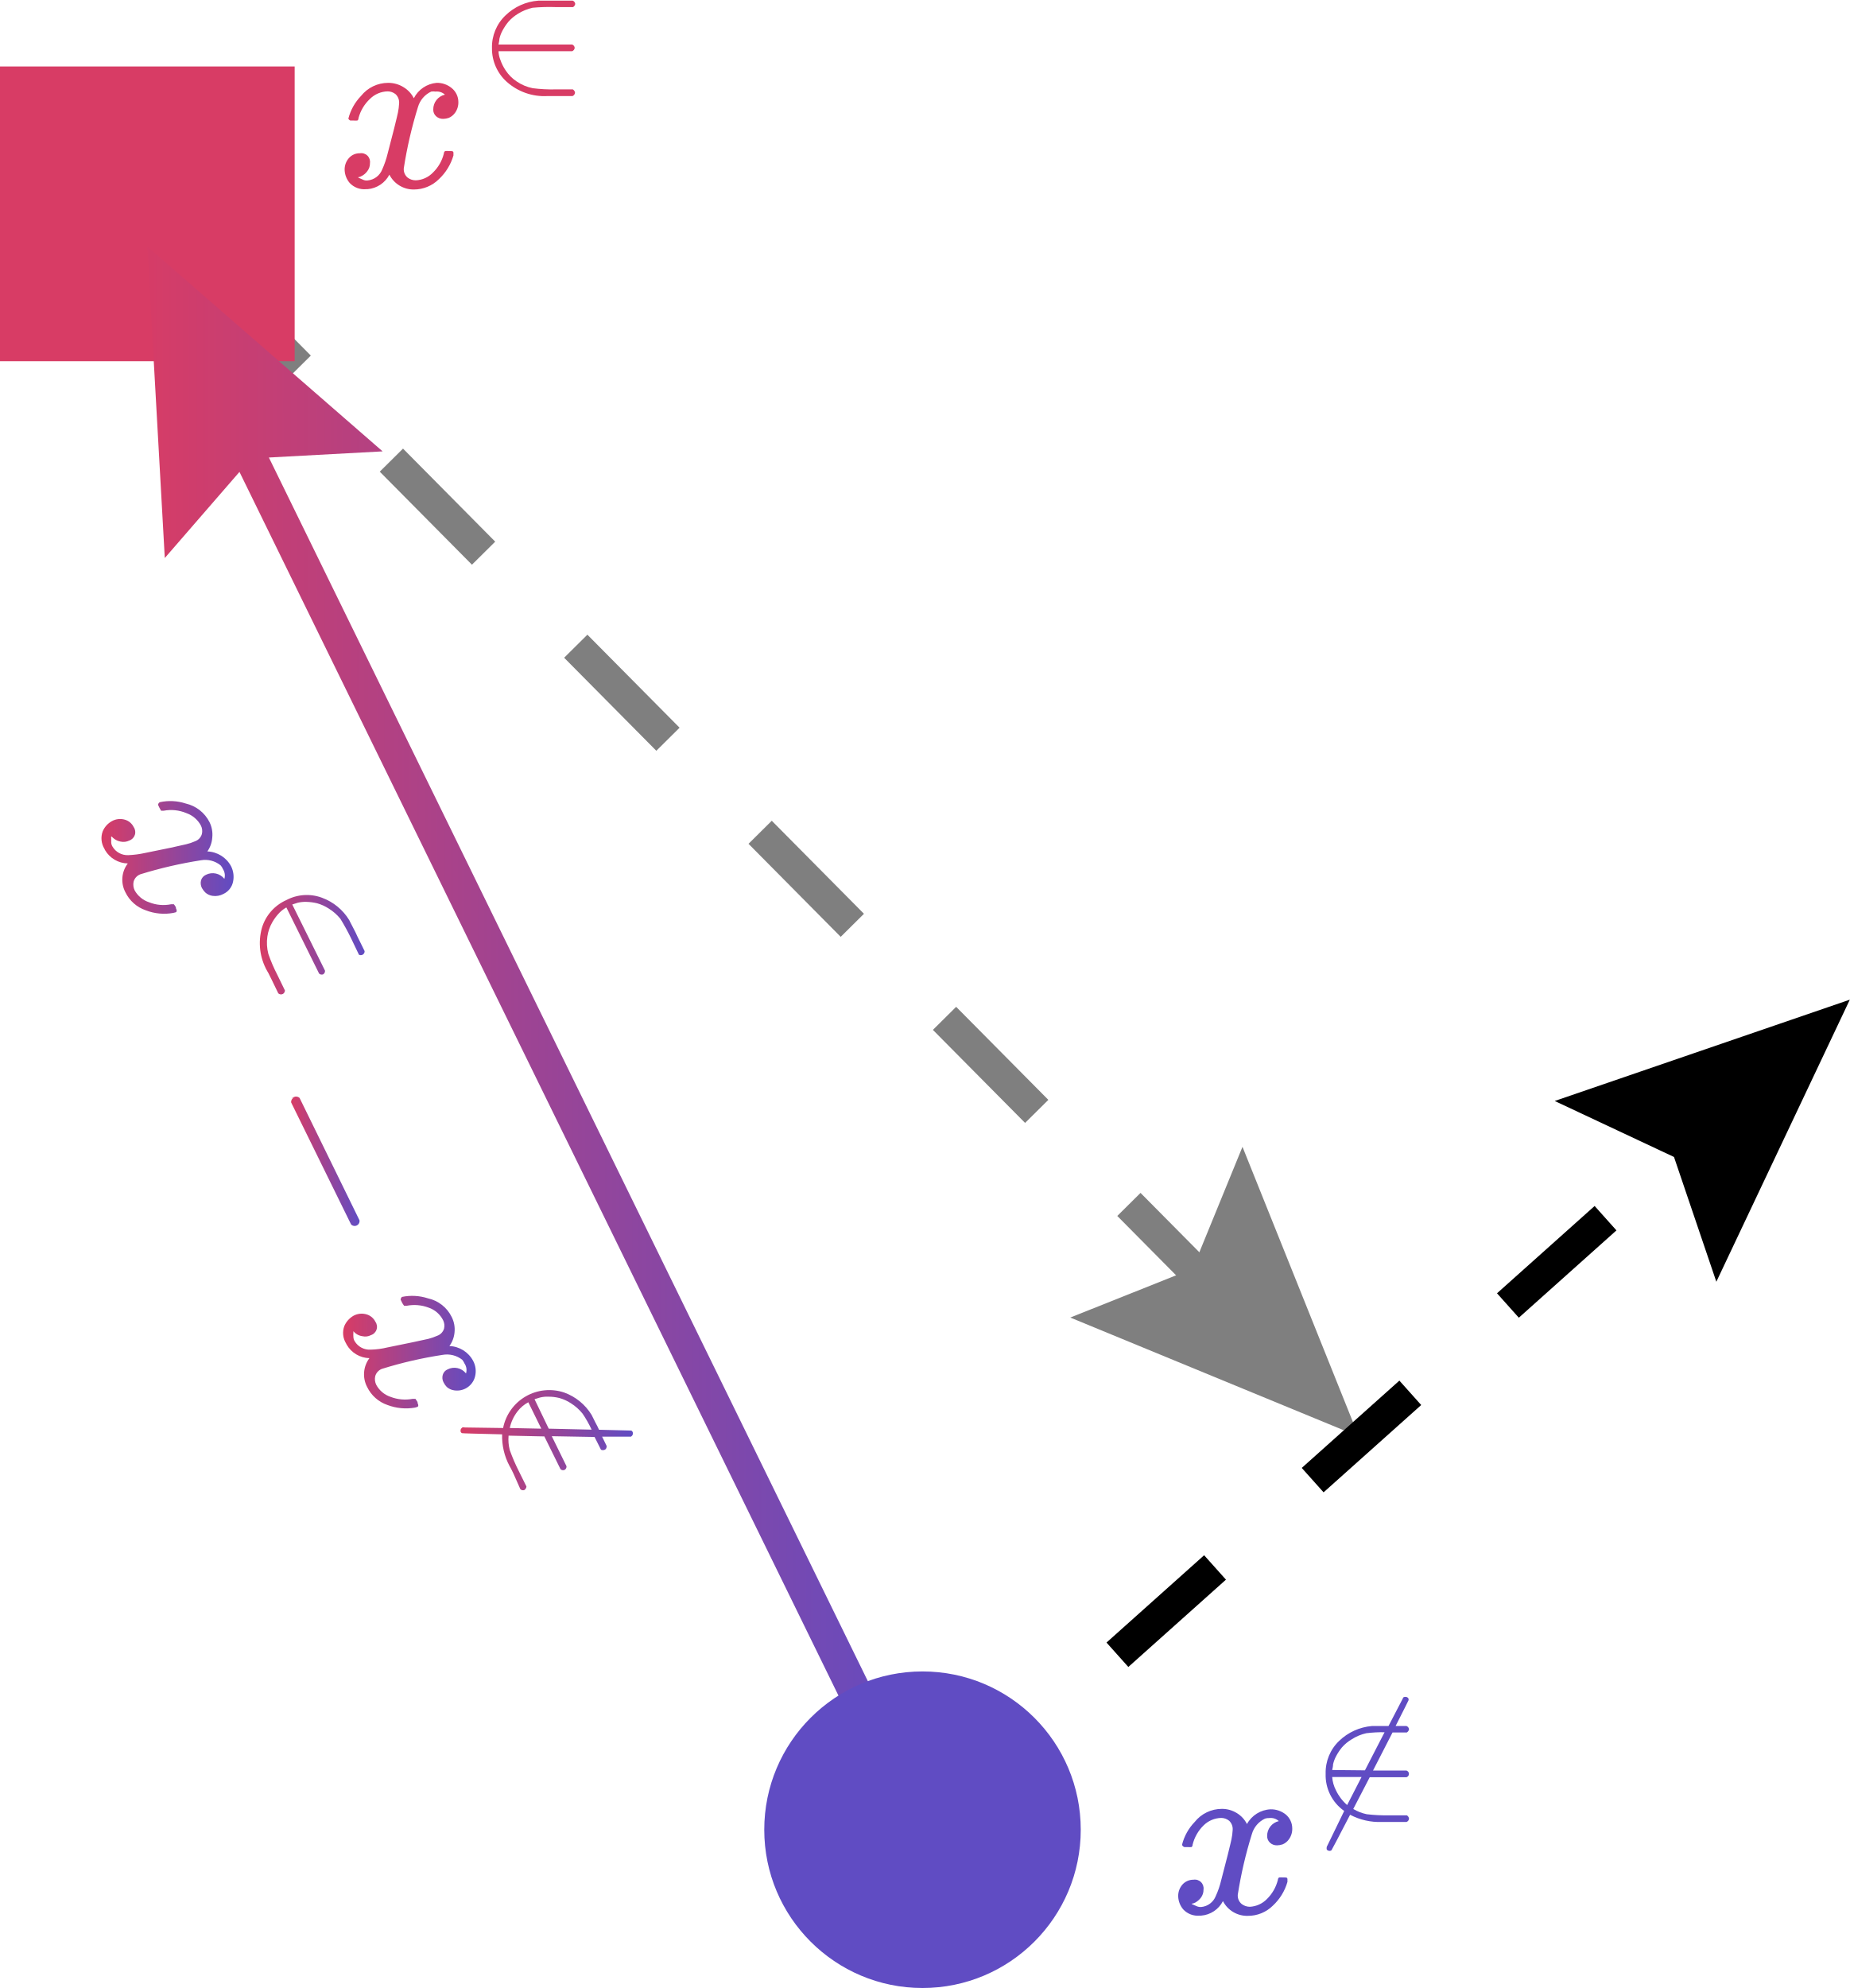
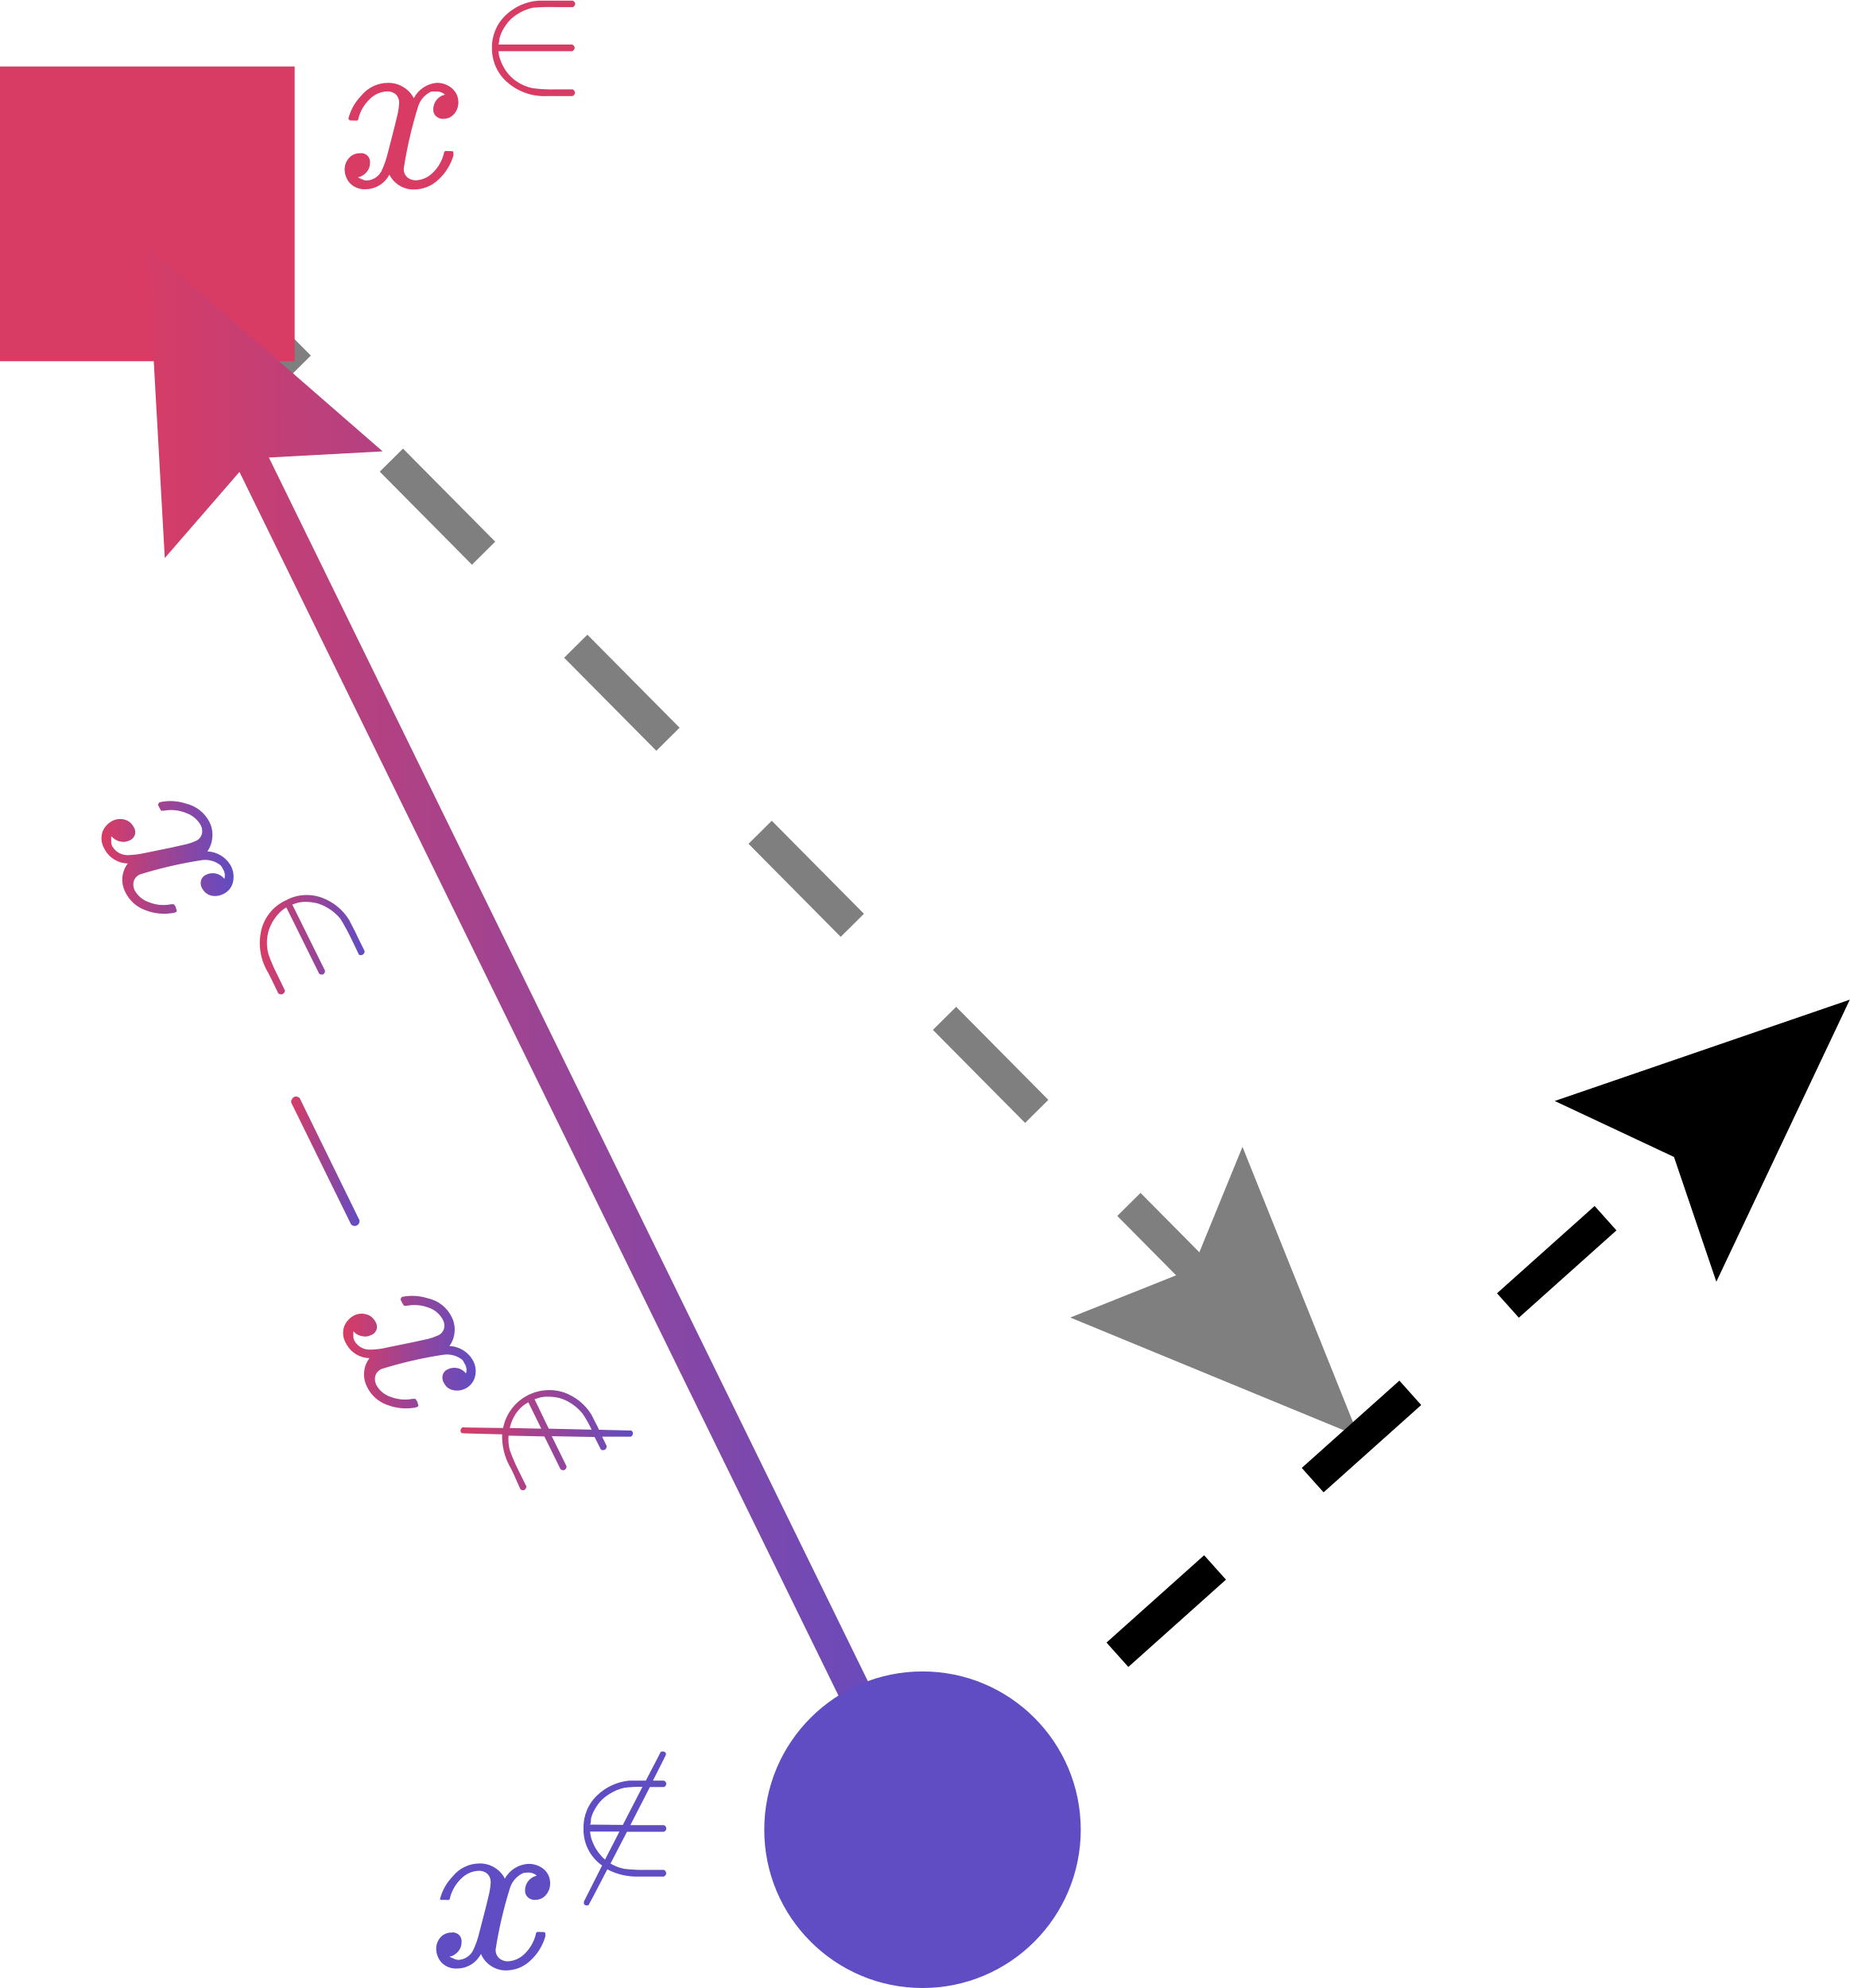
<svg xmlns="http://www.w3.org/2000/svg" xmlns:xlink="http://www.w3.org/1999/xlink" viewBox="0 0 169.5 182.12">
  <defs>
    <style>.cls-1{opacity:0.5;}.cls-2,.cls-4{fill:none;stroke-miterlimit:10;stroke-width:3px;}.cls-2{stroke:#000;stroke-dasharray:12 12;}.cls-3{fill:#d83c65;}.cls-4{stroke:url(#linear-gradient);}.cls-5{fill:url(#linear-gradient-2);}.cls-6{fill:#604cc3;}.cls-7{fill:url(#linear-gradient-3);}.cls-8{fill:url(#linear-gradient-4);}.cls-9{fill:url(#linear-gradient-5);}.cls-10{fill:url(#linear-gradient-6);}.cls-11{fill:url(#linear-gradient-7);}</style>
    <linearGradient id="linear-gradient" x1="12.15" y1="103.13" x2="85.85" y2="103.13" gradientUnits="userSpaceOnUse">
      <stop offset="0" stop-color="#d83c65" />
      <stop offset="1" stop-color="#604cc3" />
    </linearGradient>
    <linearGradient id="linear-gradient-2" x1="12.15" y1="36.85" x2="85.85" y2="36.85" xlink:href="#linear-gradient" />
    <linearGradient id="linear-gradient-3" x1="9.3" y1="78.54" x2="21.4" y2="78.54" xlink:href="#linear-gradient" />
    <linearGradient id="linear-gradient-4" x1="23.81" y1="86.54" x2="33.42" y2="86.54" xlink:href="#linear-gradient" />
    <linearGradient id="linear-gradient-5" x1="26.68" y1="106.38" x2="32.94" y2="106.38" xlink:href="#linear-gradient" />
    <linearGradient id="linear-gradient-6" x1="31.49" y1="123.87" x2="43.59" y2="123.87" xlink:href="#linear-gradient" />
    <linearGradient id="linear-gradient-7" x1="42.17" y1="131.87" x2="58.01" y2="131.87" xlink:href="#linear-gradient" />
  </defs>
  <g id="Layer_2" data-name="Layer 2">
    <g id="width">
      <g id="projection" class="cls-1">
        <line class="cls-2" x1="111.89" y1="118.86" x2="13.5" y2="19.59" />
        <polygon points="113.85 105.06 109.28 116.23 98.07 120.7 124.5 131.59 113.85 105.06" />
      </g>
      <g id="red_copy_2" data-name="red copy 2">
        <rect class="cls-3" y="6.09" width="27" height="27" />
      </g>
      <line class="cls-4" x1="84.5" y1="167.59" x2="21.38" y2="38.67" />
      <polygon class="cls-5" points="35.06 41.35 23.01 42 15.1 51.12 13.5 22.59 35.06 41.35" />
      <line class="cls-2" x1="84.5" y1="167.59" x2="156.15" y2="103.52" />
      <polygon points="157.27 117.42 153.39 105.99 142.46 100.86 169.5 91.58 157.27 117.42" />
      <g id="blue_copy_2" data-name="blue copy 2">
        <circle class="cls-6" cx="84.53" cy="167.62" r="14.5" />
      </g>
      <path id="MJX-11-TEX-I-1D465" class="cls-7" d="M14.64,73.49a4.52,4.52,0,0,1,2.38.12,3.25,3.25,0,0,1,2.18,1.71,2.56,2.56,0,0,1,.25,1.41A2.49,2.49,0,0,1,19,78a2.57,2.57,0,0,1,2.17,1.35,2.16,2.16,0,0,1,.18,1.45,1.58,1.58,0,0,1-.87,1.09,1.61,1.61,0,0,1-1,.18,1.23,1.23,0,0,1-.68-.32,2,2,0,0,1-.3-.4,1,1,0,0,1-.08-.7.81.81,0,0,1,.45-.51,1.37,1.37,0,0,1,1.69.37,1.08,1.08,0,0,0-.13-.89,1.11,1.11,0,0,0-.22-.35,2.24,2.24,0,0,0-1.8-.46,39.13,39.13,0,0,0-5.54,1.28,1,1,0,0,0-.63.69,1.26,1.26,0,0,0,.1.79,2.36,2.36,0,0,0,1.33,1.09,3.51,3.51,0,0,0,2,.18c.14,0,.23,0,.26,0a1,1,0,0,1,.19.29l0,.07c.1.2.09.32,0,.37l-.23.06a4.65,4.65,0,0,1-2.54-.24,3.23,3.23,0,0,1-1.86-1.65,2.46,2.46,0,0,1,.22-2.64,2.47,2.47,0,0,1-2.09-1.23l-.05-.11a1.84,1.84,0,0,1-.16-1.6,1.92,1.92,0,0,1,.85-.94,1.55,1.55,0,0,1,1.18-.13,1.29,1.29,0,0,1,.81.68.81.81,0,0,1-.4,1.23,1.21,1.21,0,0,1-.79.1,1.4,1.4,0,0,1-.6-.26,1.79,1.79,0,0,1-.22-.2l-.05,0a.32.32,0,0,0,0,.15c0,.1,0,.23,0,.38a.81.81,0,0,0,.12.39,1.6,1.6,0,0,0,1.45.78,8.66,8.66,0,0,0,1.53-.2l2.35-.48,1.43-.32a4.78,4.78,0,0,0,.8-.27,1,1,0,0,0,.63-.67,1.14,1.14,0,0,0-.09-.77,2.41,2.41,0,0,0-1.33-1.14A3.62,3.62,0,0,0,15,74.27q-.18,0-.24,0L14.61,74l-.13-.27A.33.33,0,0,1,14.64,73.49Z" />
      <path id="MJX-11-TEX-N-2208" class="cls-8" d="M26.23,82.46a4,4,0,0,1,3.27-.22A4.89,4.89,0,0,1,32,84.29l.12.24.29.56c.12.23.24.46.33.68l.67,1.36a.35.35,0,0,1-.18.33.37.37,0,0,1-.34,0L32.19,86a19.65,19.65,0,0,0-1-1.83,4.26,4.26,0,0,0-1.07-.94,3.86,3.86,0,0,0-1.06-.48,4.63,4.63,0,0,0-1-.13,3,3,0,0,0-.78.08l-.5.16h0l3,6.06a.35.35,0,0,1-.17.34.36.36,0,0,1-.37-.07l-3-6.06h0a2.92,2.92,0,0,0-.63.48,4.38,4.38,0,0,0-.66.88,3.63,3.63,0,0,0-.45,1.3,4,4,0,0,0,.09,1.6,14.32,14.32,0,0,0,.83,1.93l.69,1.42a.39.39,0,0,1-.18.31A.37.37,0,0,1,25.5,91l-.64-1.32-.17-.34a3.16,3.16,0,0,0-.21-.39A5.18,5.18,0,0,1,24,85,4.06,4.06,0,0,1,26.23,82.46Z" />
      <path id="MJX-11-TEX-N-2212" class="cls-9" d="M26.68,100.62l.25-.12a.47.47,0,0,1,.52.08l5.49,11.21a.45.45,0,0,1-.77.38L26.68,101a.45.45,0,0,1,.25-.46Z" />
      <path id="MJX-11-TEX-I-1D465-2" data-name="MJX-11-TEX-I-1D465" class="cls-10" d="M36.83,118.81a4.65,4.65,0,0,1,2.38.13,3.17,3.17,0,0,1,2.18,1.71,2.53,2.53,0,0,1,.26,1.4,2.5,2.5,0,0,1-.47,1.26,2.57,2.57,0,0,1,2.17,1.35,2,2,0,0,1,.18,1.44,1.7,1.7,0,0,1-1.91,1.27,1.27,1.27,0,0,1-.68-.31,1.64,1.64,0,0,1-.29-.41.92.92,0,0,1-.08-.7.78.78,0,0,1,.44-.5,1.36,1.36,0,0,1,1.69.37,1.06,1.06,0,0,0-.13-.9,1.58,1.58,0,0,0-.21-.35,2.27,2.27,0,0,0-1.81-.45A37.61,37.61,0,0,0,35,125.4a1,1,0,0,0-.62.68,1.19,1.19,0,0,0,.1.79,2.32,2.32,0,0,0,1.32,1.1,3.69,3.69,0,0,0,2,.18c.15,0,.24,0,.27,0a2.84,2.84,0,0,1,.19.29l0,.08c.09.19.09.31,0,.36l-.23.07a4.8,4.8,0,0,1-2.53-.24,3.23,3.23,0,0,1-1.86-1.65,2.48,2.48,0,0,1,.21-2.64,2.47,2.47,0,0,1-2.08-1.23l-.06-.12a1.82,1.82,0,0,1-.16-1.59,2,2,0,0,1,.85-.95,1.57,1.57,0,0,1,1.19-.12,1.31,1.31,0,0,1,.81.68.8.8,0,0,1-.41,1.22,1.12,1.12,0,0,1-.78.1,1.3,1.3,0,0,1-.83-.46l0,0s0,0,0,.15a2.43,2.43,0,0,0,0,.37.82.82,0,0,0,.12.4,1.59,1.59,0,0,0,1.46.77,7.19,7.19,0,0,0,1.53-.2l2.34-.48,1.43-.31a5.21,5.21,0,0,0,.8-.28,1,1,0,0,0,.63-.66,1.13,1.13,0,0,0-.09-.77,2.32,2.32,0,0,0-1.33-1.15,3.68,3.68,0,0,0-2-.17q-.2,0-.24,0a1.73,1.73,0,0,1-.19-.29l-.13-.27A.39.39,0,0,1,36.83,118.81Z" />
      <path id="MJX-11-TEX-N-2209" class="cls-11" d="M46.1,130.82a4.31,4.31,0,0,1,5.6-3.25,4.88,4.88,0,0,1,2.51,2.05l.1.2.26.52c.12.21.22.42.32.64l2.86.07c.09,0,.17,0,.23.16a.25.25,0,0,1,0,.19.22.22,0,0,1-.08.14l-.08.07s-.9,0-2.65,0l.42.86c0,.17-.06.29-.17.34a.42.42,0,0,1-.35,0l-.59-1.17-3.92-.07,1.35,2.75a.35.35,0,0,1-.18.34.34.34,0,0,1-.37-.07l-1.48-3-3.28-.07a3.94,3.94,0,0,0,.11,1.32,16.64,16.64,0,0,0,.83,1.93l.7,1.41a.45.45,0,0,1-.19.32.34.34,0,0,1-.37-.08L47.05,135l-.16-.33c-.08-.15-.14-.28-.2-.37a5.77,5.77,0,0,1-.68-2.9c-2.44-.06-3.67-.09-3.69-.11a.25.25,0,0,1-.11-.13.39.39,0,0,1,0-.18.19.19,0,0,1,.07-.13l.08-.08a.35.35,0,0,1,.23,0Zm.61,0,2.89.06-1.19-2.42,0,0a3.07,3.07,0,0,0-1,.85A3.78,3.78,0,0,0,46.71,130.82Zm3.57.06,3.93.09a10.17,10.17,0,0,0-.83-1.47,4.33,4.33,0,0,0-1.07-.95,3.73,3.73,0,0,0-1.06-.48,4.07,4.07,0,0,0-1-.12,2.65,2.65,0,0,0-.78.08l-.49.15,0,0Z" />
-       <path id="MJX-11-TEX-I-1D465-3" data-name="MJX-11-TEX-I-1D465" class="cls-6" d="M108.31,169a4.63,4.63,0,0,1,1.16-2.09,3.18,3.18,0,0,1,2.49-1.2,2.57,2.57,0,0,1,1.38.39,2.48,2.48,0,0,1,.92,1,2.6,2.6,0,0,1,2.17-1.35,2.16,2.16,0,0,1,1.38.47,1.66,1.66,0,0,1,.6,1.27,1.62,1.62,0,0,1-.3,1,1.3,1.3,0,0,1-.58.47,1.66,1.66,0,0,1-.5.09.92.92,0,0,1-.66-.24.81.81,0,0,1-.26-.62,1.38,1.38,0,0,1,1.07-1.36,1.09,1.09,0,0,0-.86-.28,1.25,1.25,0,0,0-.4.05,2.24,2.24,0,0,0-1.21,1.42,38.88,38.88,0,0,0-1.29,5.54,1,1,0,0,0,.35.86,1.24,1.24,0,0,0,.75.26,2.36,2.36,0,0,0,1.57-.71,3.72,3.72,0,0,0,1-1.74c0-.15.09-.23.13-.24a2.17,2.17,0,0,1,.34,0h.09c.21,0,.32,0,.32.17a2.42,2.42,0,0,1,0,.24,4.77,4.77,0,0,1-1.33,2.17,3.23,3.23,0,0,1-2.3.94,2.49,2.49,0,0,1-2.28-1.35,2.46,2.46,0,0,1-2,1.33h-.13a1.83,1.83,0,0,1-1.5-.56,1.94,1.94,0,0,1-.47-1.18,1.57,1.57,0,0,1,.4-1.12,1.34,1.34,0,0,1,1-.43.8.8,0,0,1,.92.9,1.2,1.2,0,0,1-.25.76,1.69,1.69,0,0,1-.5.43,1,1,0,0,1-.28.1l-.06,0s0,.05.13.09l.34.15a.87.87,0,0,0,.41.07,1.59,1.59,0,0,0,1.33-1,7.56,7.56,0,0,0,.5-1.46c.2-.75.4-1.52.6-2.32s.31-1.28.34-1.42a5.63,5.63,0,0,0,.11-.84,1.05,1.05,0,0,0-.32-.86,1.16,1.16,0,0,0-.73-.26,2.37,2.37,0,0,0-1.62.69,3.7,3.7,0,0,0-1,1.76c0,.13-.06.2-.11.22a2,2,0,0,1-.34,0h-.3A.32.32,0,0,1,108.31,169Z" />
-       <path id="MJX-11-TEX-N-2209-2" data-name="MJX-11-TEX-N-2209" class="cls-6" d="M123.17,165.9a4,4,0,0,1-1.7-3.42,4,4,0,0,1,1.24-3,4.93,4.93,0,0,1,3-1.36h.8q.38,0,.72,0l1.32-2.54c0-.09.11-.13.24-.13a.33.33,0,0,1,.19.06.22.22,0,0,1,.09.13.53.53,0,0,0,0,.11s-.39.81-1.19,2.37h1a.36.36,0,0,1,.23.3.42.42,0,0,1-.2.29l-1.31,0-1.79,3.49h3.07a.32.32,0,0,1,0,.61h-3.37l-1.51,2.91a4.09,4.09,0,0,0,1.23.48,15,15,0,0,0,2.1.1h1.58a.41.41,0,0,1,.2.31.36.36,0,0,1-.23.3h-2.26a5.8,5.8,0,0,1-2.91-.66c-1.12,2.16-1.69,3.25-1.71,3.26a.29.29,0,0,1-.17.05.35.35,0,0,1-.18-.05.18.18,0,0,1-.09-.12.53.53,0,0,0,0-.11.35.35,0,0,1,.07-.21Zm.27-.54,1.32-2.57h-2.69v0a3.14,3.14,0,0,0,.35,1.23A4.12,4.12,0,0,0,123.44,165.36Zm1.63-3.18,1.8-3.49a11.71,11.71,0,0,0-1.68.09,4.13,4.13,0,0,0-1.32.55,3.7,3.7,0,0,0-.9.74,4.78,4.78,0,0,0-.55.83,2.93,2.93,0,0,0-.27.73c0,.19-.05.36-.08.52v0Z" />
+       <path id="MJX-11-TEX-I-1D465-3" data-name="MJX-11-TEX-I-1D465" class="cls-6" d="M40.31,174a4.63,4.63,0,0,1,1.16-2.09,3.18,3.18,0,0,1,2.49-1.2,2.57,2.57,0,0,1,1.38.39,2.48,2.48,0,0,1,.92,1,2.6,2.6,0,0,1,2.17-1.35,2.16,2.16,0,0,1,1.38.47,1.66,1.66,0,0,1,.6,1.27,1.62,1.62,0,0,1-.3,1,1.3,1.3,0,0,1-.58.47,1.66,1.66,0,0,1-.5.09.92.92,0,0,1-.66-.24.81.81,0,0,1-.26-.62,1.38,1.38,0,0,1,1.07-1.36,1.09,1.09,0,0,0-.86-.28,1.25,1.25,0,0,0-.4.05,2.24,2.24,0,0,0-1.21,1.42,38.88,38.88,0,0,0-1.29,5.54,1,1,0,0,0,.35.86,1.24,1.24,0,0,0,.75.26,2.36,2.36,0,0,0,1.57-.71,3.72,3.72,0,0,0,1-1.74c0-.15.09-.23.13-.24a2.17,2.17,0,0,1,.34,0h.09c.21,0,.32,0,.32.17a2.42,2.42,0,0,1,0,.24,4.77,4.77,0,0,1-1.33,2.17,3.23,3.23,0,0,1-2.3.94A2.49,2.49,0,0,1,44.07,179a2.46,2.46,0,0,1-2,1.33h-.13a1.83,1.83,0,0,1-1.5-.56,1.94,1.94,0,0,1-.47-1.18,1.57,1.57,0,0,1,.4-1.12,1.34,1.34,0,0,1,1-.43.8.8,0,0,1,.92.9,1.2,1.2,0,0,1-.25.76,1.69,1.69,0,0,1-.5.43,1,1,0,0,1-.28.1l-.06,0s0,.05.13.09l.34.15a.87.87,0,0,0,.41.07,1.59,1.59,0,0,0,1.33-1,7.56,7.56,0,0,0,.5-1.46c.2-.75.4-1.52.6-2.32s.31-1.28.34-1.42a5.63,5.63,0,0,0,.11-.84,1.05,1.05,0,0,0-.32-.86,1.16,1.16,0,0,0-.73-.26,2.37,2.37,0,0,0-1.62.69,3.7,3.7,0,0,0-1.05,1.76c0,.13-.06.2-.11.22a2,2,0,0,1-.34,0h-.3A.32.32,0,0,1,40.31,174Z" />
+       <path id="MJX-11-TEX-N-2209-2" data-name="MJX-11-TEX-N-2209" class="cls-6" d="M55.17,170.9a4,4,0,0,1-1.7-3.42,4,4,0,0,1,1.24-3,4.93,4.93,0,0,1,2.95-1.36h.8q.38,0,.72,0l1.32-2.54c0-.09.11-.13.24-.13a.33.33,0,0,1,.19.06.22.22,0,0,1,.09.13.53.53,0,0,0,0,.11s-.39.81-1.19,2.37h1a.36.36,0,0,1,.23.3.42.42,0,0,1-.2.29l-1.31,0-1.79,3.49h3.07a.32.32,0,0,1,0,.61H57.45l-1.51,2.91a4.09,4.09,0,0,0,1.23.48,15,15,0,0,0,2.1.1h1.58a.41.41,0,0,1,.2.31.36.36,0,0,1-.23.3H58.56a5.8,5.8,0,0,1-2.91-.66c-1.12,2.16-1.69,3.25-1.71,3.26a.29.29,0,0,1-.17.05.35.35,0,0,1-.18-.05.18.18,0,0,1-.09-.12.53.53,0,0,0,0-.11.35.35,0,0,1,.07-.21Zm.27-.54,1.32-2.57H54.07v0a3.14,3.14,0,0,0,.35,1.23A4.12,4.12,0,0,0,55.44,170.36Zm1.63-3.18,1.8-3.49a11.71,11.71,0,0,0-1.68.09,4.13,4.13,0,0,0-1.32.55,3.7,3.7,0,0,0-.9.74,4.78,4.78,0,0,0-.55.83,2.93,2.93,0,0,0-.27.73c0,.19,0,.36-.08.52v0Z" />
      <path id="MJX-11-TEX-I-1D465-4" data-name="MJX-11-TEX-I-1D465" class="cls-3" d="M31.92,10.87a4.65,4.65,0,0,1,1.16-2.08,3.18,3.18,0,0,1,2.49-1.2A2.65,2.65,0,0,1,37,8a2.51,2.51,0,0,1,.92,1A2.6,2.6,0,0,1,40,7.59a2.1,2.1,0,0,1,1.38.47A1.65,1.65,0,0,1,42,9.33a1.62,1.62,0,0,1-.3,1,1.38,1.38,0,0,1-.58.47,1.66,1.66,0,0,1-.5.09.92.92,0,0,1-.66-.24.79.79,0,0,1-.26-.62,1.38,1.38,0,0,1,1.07-1.36,1.09,1.09,0,0,0-.86-.28,1.25,1.25,0,0,0-.4,0,2.25,2.25,0,0,0-1.21,1.41A39.18,39.18,0,0,0,37,15.41a1,1,0,0,0,.35.86,1.23,1.23,0,0,0,.75.25,2.31,2.31,0,0,0,1.57-.71,3.62,3.62,0,0,0,1-1.74c0-.14.09-.22.13-.23a1.36,1.36,0,0,1,.34,0h.09c.21,0,.32,0,.32.17a2,2,0,0,1,0,.23,4.81,4.81,0,0,1-1.33,2.17,3.24,3.24,0,0,1-2.3.95A2.48,2.48,0,0,1,35.68,16a2.49,2.49,0,0,1-2,1.33h-.13a1.83,1.83,0,0,1-1.5-.56,1.94,1.94,0,0,1-.47-1.18,1.57,1.57,0,0,1,.4-1.12,1.3,1.3,0,0,1,1-.43.8.8,0,0,1,.92.9,1.15,1.15,0,0,1-.25.75,1.44,1.44,0,0,1-.5.43,1,1,0,0,1-.28.11l-.06,0s0,.05.13.09l.34.15a.75.75,0,0,0,.41.06,1.59,1.59,0,0,0,1.33-1,8.34,8.34,0,0,0,.5-1.46c.2-.75.4-1.52.6-2.32s.31-1.28.34-1.42a5.63,5.63,0,0,0,.11-.84,1.05,1.05,0,0,0-.32-.86,1.16,1.16,0,0,0-.73-.26,2.37,2.37,0,0,0-1.62.69,3.7,3.7,0,0,0-1.05,1.76c0,.13-.06.2-.11.22a2,2,0,0,1-.34,0h-.3A.34.34,0,0,1,31.92,10.87Z" />
      <path id="MJX-11-TEX-N-2208-2" data-name="MJX-11-TEX-N-2208" class="cls-3" d="M45.08,4.41a4,4,0,0,1,1.24-3,4.83,4.83,0,0,1,3-1.35h3.16a.36.36,0,0,1,.23.3.42.42,0,0,1-.2.29l-1.58,0A16.82,16.82,0,0,0,48.8.71a4.36,4.36,0,0,0-1.32.54,3.72,3.72,0,0,0-.9.75,4.78,4.78,0,0,0-.55.83,2.93,2.93,0,0,0-.27.73c0,.18-.06.36-.08.52v0h6.75a.36.36,0,0,1,.23.3.37.37,0,0,1-.23.31H45.68v0a2.3,2.3,0,0,0,.16.77,4.18,4.18,0,0,0,.5,1,3.57,3.57,0,0,0,1,1,4,4,0,0,0,1.47.62,14.21,14.21,0,0,0,2.1.11h1.58a.41.41,0,0,1,.2.3.37.37,0,0,1-.23.31h-2.3a5.16,5.16,0,0,1-3.72-1.3A4.08,4.08,0,0,1,45.08,4.41Z" />
    </g>
  </g>
</svg>
